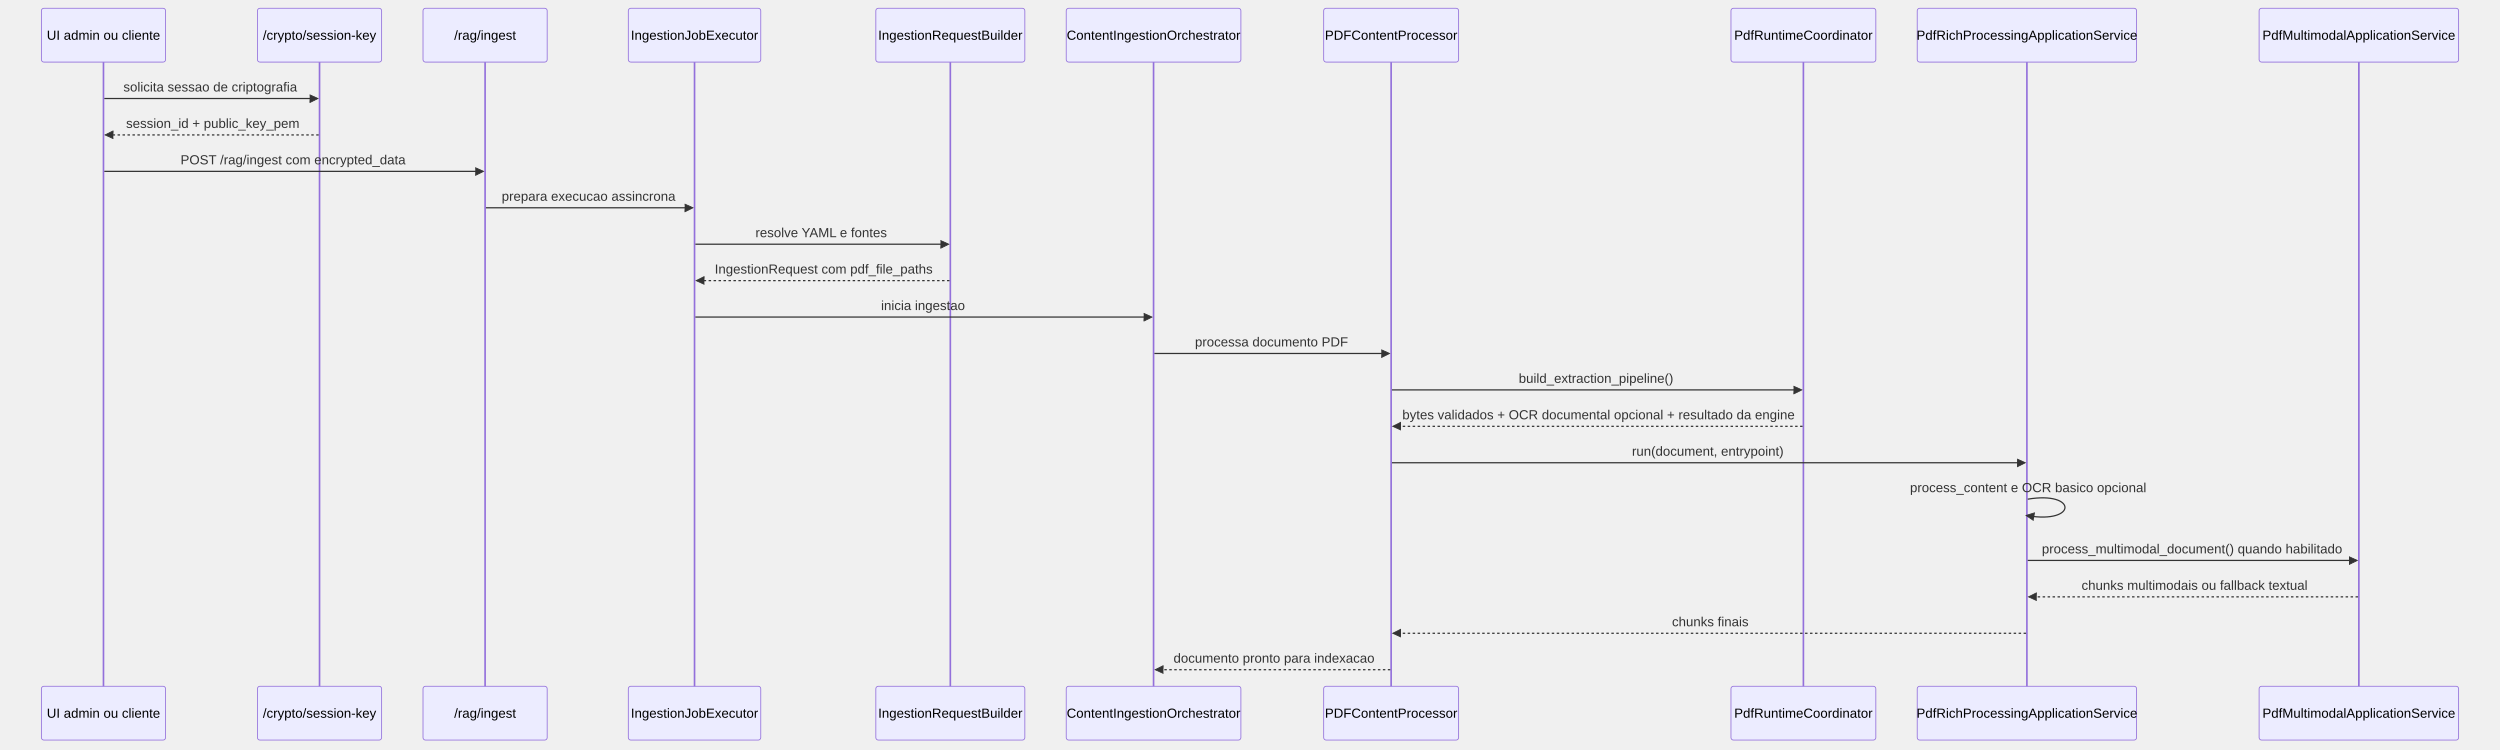
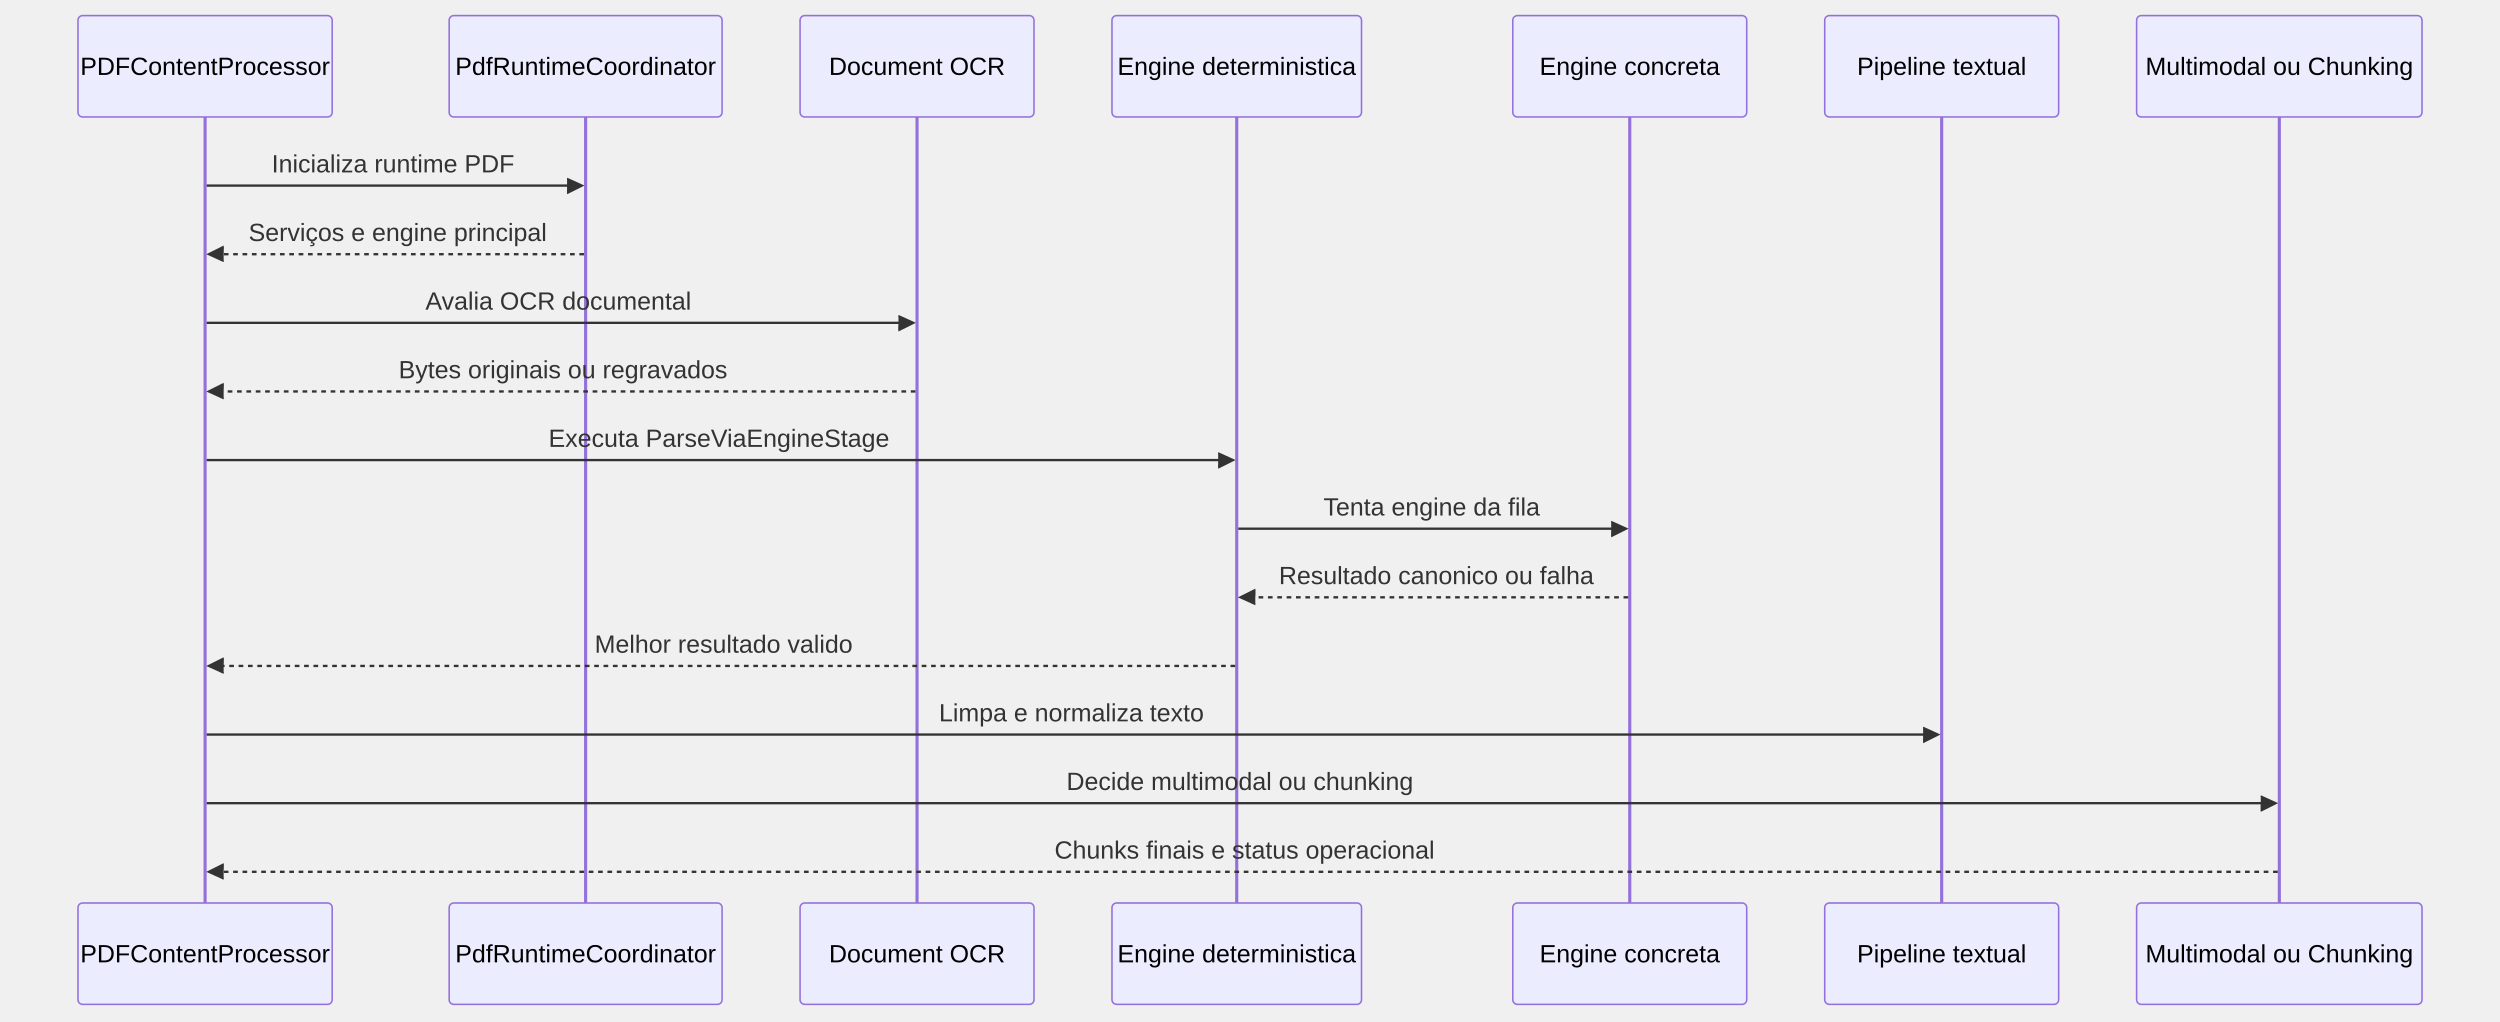
- <svg xmlns="http://www.w3.org/2000/svg" id="my-svg" width="100%" style="max-width: 3020px; background-color: white;" viewBox="-50 -10 3020 905" role="graphics-document document" aria-roledescription="sequence">
+ <svg xmlns="http://www.w3.org/2000/svg" id="my-svg" width="100%" style="max-width: 1603px; background-color: white;" viewBox="-50 -10 1603 655" role="graphics-document document" aria-roledescription="sequence">
  <g>
-     <rect x="2679" y="819" fill="#eaeaea" stroke="#666" width="241" height="65" name="Multi" rx="3" ry="3" class="actor actor-bottom" />
-     <text x="2799.5" y="851.5" dominant-baseline="central" alignment-baseline="central" class="actor actor-box" style="text-anchor: middle; font-size: 16px; font-weight: 400;">
-       <tspan x="2799.5" dy="0">PdfMultimodalApplicationService</tspan>
+     <rect x="1320" y="569" fill="#eaeaea" stroke="#666" width="183" height="65" name="M" rx="3" ry="3" class="actor actor-bottom" />
+     <text x="1411.5" y="601.5" dominant-baseline="central" alignment-baseline="central" class="actor actor-box" style="text-anchor: middle; font-size: 16px; font-weight: 400;">
+       <tspan x="1411.5" dy="0">Multimodal ou Chunking</tspan>
    </text>
  </g>
  <g>
-     <rect x="2266" y="819" fill="#eaeaea" stroke="#666" width="265" height="65" name="Rich" rx="3" ry="3" class="actor actor-bottom" />
-     <text x="2398.5" y="851.5" dominant-baseline="central" alignment-baseline="central" class="actor actor-box" style="text-anchor: middle; font-size: 16px; font-weight: 400;">
-       <tspan x="2398.5" dy="0">PdfRichProcessingApplicationService</tspan>
+     <rect x="1120" y="569" fill="#eaeaea" stroke="#666" width="150" height="65" name="T" rx="3" ry="3" class="actor actor-bottom" />
+     <text x="1195" y="601.5" dominant-baseline="central" alignment-baseline="central" class="actor actor-box" style="text-anchor: middle; font-size: 16px; font-weight: 400;">
+       <tspan x="1195" dy="0">Pipeline textual</tspan>
    </text>
  </g>
  <g>
-     <rect x="2041" y="819" fill="#eaeaea" stroke="#666" width="175" height="65" name="Extract" rx="3" ry="3" class="actor actor-bottom" />
-     <text x="2128.5" y="851.5" dominant-baseline="central" alignment-baseline="central" class="actor actor-box" style="text-anchor: middle; font-size: 16px; font-weight: 400;">
-       <tspan x="2128.5" dy="0">PdfRuntimeCoordinator</tspan>
+     <rect x="920" y="569" fill="#eaeaea" stroke="#666" width="150" height="65" name="E" rx="3" ry="3" class="actor actor-bottom" />
+     <text x="995" y="601.5" dominant-baseline="central" alignment-baseline="central" class="actor actor-box" style="text-anchor: middle; font-size: 16px; font-weight: 400;">
+       <tspan x="995" dy="0">Engine concreta</tspan>
    </text>
  </g>
  <g>
-     <rect x="1549" y="819" fill="#eaeaea" stroke="#666" width="163" height="65" name="PDF" rx="3" ry="3" class="actor actor-bottom" />
-     <text x="1630.5" y="851.5" dominant-baseline="central" alignment-baseline="central" class="actor actor-box" style="text-anchor: middle; font-size: 16px; font-weight: 400;">
-       <tspan x="1630.5" dy="0">PDFContentProcessor</tspan>
+     <rect x="663" y="569" fill="#eaeaea" stroke="#666" width="160" height="65" name="D" rx="3" ry="3" class="actor actor-bottom" />
+     <text x="743" y="601.5" dominant-baseline="central" alignment-baseline="central" class="actor actor-box" style="text-anchor: middle; font-size: 16px; font-weight: 400;">
+       <tspan x="743" dy="0">Engine deterministica</tspan>
    </text>
  </g>
  <g>
-     <rect x="1238" y="819" fill="#eaeaea" stroke="#666" width="211" height="65" name="Orch" rx="3" ry="3" class="actor actor-bottom" />
-     <text x="1343.5" y="851.5" dominant-baseline="central" alignment-baseline="central" class="actor actor-box" style="text-anchor: middle; font-size: 16px; font-weight: 400;">
-       <tspan x="1343.5" dy="0">ContentIngestionOrchestrator</tspan>
+     <rect x="463" y="569" fill="#eaeaea" stroke="#666" width="150" height="65" name="O" rx="3" ry="3" class="actor actor-bottom" />
+     <text x="538" y="601.5" dominant-baseline="central" alignment-baseline="central" class="actor actor-box" style="text-anchor: middle; font-size: 16px; font-weight: 400;">
+       <tspan x="538" dy="0">Document OCR</tspan>
    </text>
  </g>
  <g>
-     <rect x="1008" y="819" fill="#eaeaea" stroke="#666" width="180" height="65" name="Builder" rx="3" ry="3" class="actor actor-bottom" />
-     <text x="1098" y="851.5" dominant-baseline="central" alignment-baseline="central" class="actor actor-box" style="text-anchor: middle; font-size: 16px; font-weight: 400;">
-       <tspan x="1098" dy="0">IngestionRequestBuilder</tspan>
+     <rect x="238" y="569" fill="#eaeaea" stroke="#666" width="175" height="65" name="R" rx="3" ry="3" class="actor actor-bottom" />
+     <text x="325.5" y="601.5" dominant-baseline="central" alignment-baseline="central" class="actor actor-box" style="text-anchor: middle; font-size: 16px; font-weight: 400;">
+       <tspan x="325.5" dy="0">PdfRuntimeCoordinator</tspan>
    </text>
  </g>
  <g>
-     <rect x="709" y="819" fill="#eaeaea" stroke="#666" width="160" height="65" name="Prep" rx="3" ry="3" class="actor actor-bottom" />
-     <text x="789" y="851.5" dominant-baseline="central" alignment-baseline="central" class="actor actor-box" style="text-anchor: middle; font-size: 16px; font-weight: 400;">
-       <tspan x="789" dy="0">IngestionJobExecutor</tspan>
+     <rect x="0" y="569" fill="#eaeaea" stroke="#666" width="163" height="65" name="P" rx="3" ry="3" class="actor actor-bottom" />
+     <text x="81.5" y="601.5" dominant-baseline="central" alignment-baseline="central" class="actor actor-box" style="text-anchor: middle; font-size: 16px; font-weight: 400;">
+       <tspan x="81.5" dy="0">PDFContentProcessor</tspan>
    </text>
  </g>
  <g>
-     <rect x="461" y="819" fill="#eaeaea" stroke="#666" width="150" height="65" name="API" rx="3" ry="3" class="actor actor-bottom" />
-     <text x="536" y="851.5" dominant-baseline="central" alignment-baseline="central" class="actor actor-box" style="text-anchor: middle; font-size: 16px; font-weight: 400;">
-       <tspan x="536" dy="0">/rag/ingest</tspan>
-     </text>
-   </g>
-   <g>
-     <rect x="261" y="819" fill="#eaeaea" stroke="#666" width="150" height="65" name="Crypto" rx="3" ry="3" class="actor actor-bottom" />
-     <text x="336" y="851.5" dominant-baseline="central" alignment-baseline="central" class="actor actor-box" style="text-anchor: middle; font-size: 16px; font-weight: 400;">
-       <tspan x="336" dy="0">/crypto/session-key</tspan>
-     </text>
-   </g>
-   <g>
-     <rect x="0" y="819" fill="#eaeaea" stroke="#666" width="150" height="65" name="UI" rx="3" ry="3" class="actor actor-bottom" />
-     <text x="75" y="851.5" dominant-baseline="central" alignment-baseline="central" class="actor actor-box" style="text-anchor: middle; font-size: 16px; font-weight: 400;">
-       <tspan x="75" dy="0">UI admin ou cliente</tspan>
-     </text>
-   </g>
-   <g>
-     <line id="actor9" x1="2799.5" y1="65" x2="2799.5" y2="819" class="actor-line 200" stroke-width="0.5px" stroke="#999" name="Multi" data-et="life-line" data-id="Multi" />
-     <g id="root-9" data-et="participant" data-type="participant" data-id="Multi">
-       <rect x="2679" y="0" fill="#eaeaea" stroke="#666" width="241" height="65" name="Multi" rx="3" ry="3" class="actor actor-top" />
-       <text x="2799.5" y="32.5" dominant-baseline="central" alignment-baseline="central" class="actor actor-box" style="text-anchor: middle; font-size: 16px; font-weight: 400;">
-         <tspan x="2799.5" dy="0">PdfMultimodalApplicationService</tspan>
+     <line id="actor6" x1="1411.5" y1="65" x2="1411.5" y2="569" class="actor-line 200" stroke-width="0.5px" stroke="#999" name="M" data-et="life-line" data-id="M" />
+     <g id="root-6" data-et="participant" data-type="participant" data-id="M">
+       <rect x="1320" y="0" fill="#eaeaea" stroke="#666" width="183" height="65" name="M" rx="3" ry="3" class="actor actor-top" />
+       <text x="1411.5" y="32.5" dominant-baseline="central" alignment-baseline="central" class="actor actor-box" style="text-anchor: middle; font-size: 16px; font-weight: 400;">
+         <tspan x="1411.5" dy="0">Multimodal ou Chunking</tspan>
      </text>
    </g>
  </g>
  <g>
-     <line id="actor8" x1="2398.5" y1="65" x2="2398.5" y2="819" class="actor-line 200" stroke-width="0.5px" stroke="#999" name="Rich" data-et="life-line" data-id="Rich" />
-     <g id="root-8" data-et="participant" data-type="participant" data-id="Rich">
-       <rect x="2266" y="0" fill="#eaeaea" stroke="#666" width="265" height="65" name="Rich" rx="3" ry="3" class="actor actor-top" />
-       <text x="2398.5" y="32.5" dominant-baseline="central" alignment-baseline="central" class="actor actor-box" style="text-anchor: middle; font-size: 16px; font-weight: 400;">
-         <tspan x="2398.5" dy="0">PdfRichProcessingApplicationService</tspan>
+     <line id="actor5" x1="1195" y1="65" x2="1195" y2="569" class="actor-line 200" stroke-width="0.5px" stroke="#999" name="T" data-et="life-line" data-id="T" />
+     <g id="root-5" data-et="participant" data-type="participant" data-id="T">
+       <rect x="1120" y="0" fill="#eaeaea" stroke="#666" width="150" height="65" name="T" rx="3" ry="3" class="actor actor-top" />
+       <text x="1195" y="32.5" dominant-baseline="central" alignment-baseline="central" class="actor actor-box" style="text-anchor: middle; font-size: 16px; font-weight: 400;">
+         <tspan x="1195" dy="0">Pipeline textual</tspan>
      </text>
    </g>
  </g>
  <g>
-     <line id="actor7" x1="2128.5" y1="65" x2="2128.5" y2="819" class="actor-line 200" stroke-width="0.5px" stroke="#999" name="Extract" data-et="life-line" data-id="Extract" />
-     <g id="root-7" data-et="participant" data-type="participant" data-id="Extract">
-       <rect x="2041" y="0" fill="#eaeaea" stroke="#666" width="175" height="65" name="Extract" rx="3" ry="3" class="actor actor-top" />
-       <text x="2128.5" y="32.5" dominant-baseline="central" alignment-baseline="central" class="actor actor-box" style="text-anchor: middle; font-size: 16px; font-weight: 400;">
-         <tspan x="2128.5" dy="0">PdfRuntimeCoordinator</tspan>
+     <line id="actor4" x1="995" y1="65" x2="995" y2="569" class="actor-line 200" stroke-width="0.5px" stroke="#999" name="E" data-et="life-line" data-id="E" />
+     <g id="root-4" data-et="participant" data-type="participant" data-id="E">
+       <rect x="920" y="0" fill="#eaeaea" stroke="#666" width="150" height="65" name="E" rx="3" ry="3" class="actor actor-top" />
+       <text x="995" y="32.5" dominant-baseline="central" alignment-baseline="central" class="actor actor-box" style="text-anchor: middle; font-size: 16px; font-weight: 400;">
+         <tspan x="995" dy="0">Engine concreta</tspan>
      </text>
    </g>
  </g>
  <g>
-     <line id="actor6" x1="1630.5" y1="65" x2="1630.5" y2="819" class="actor-line 200" stroke-width="0.5px" stroke="#999" name="PDF" data-et="life-line" data-id="PDF" />
-     <g id="root-6" data-et="participant" data-type="participant" data-id="PDF">
-       <rect x="1549" y="0" fill="#eaeaea" stroke="#666" width="163" height="65" name="PDF" rx="3" ry="3" class="actor actor-top" />
-       <text x="1630.5" y="32.5" dominant-baseline="central" alignment-baseline="central" class="actor actor-box" style="text-anchor: middle; font-size: 16px; font-weight: 400;">
-         <tspan x="1630.5" dy="0">PDFContentProcessor</tspan>
+     <line id="actor3" x1="743" y1="65" x2="743" y2="569" class="actor-line 200" stroke-width="0.5px" stroke="#999" name="D" data-et="life-line" data-id="D" />
+     <g id="root-3" data-et="participant" data-type="participant" data-id="D">
+       <rect x="663" y="0" fill="#eaeaea" stroke="#666" width="160" height="65" name="D" rx="3" ry="3" class="actor actor-top" />
+       <text x="743" y="32.5" dominant-baseline="central" alignment-baseline="central" class="actor actor-box" style="text-anchor: middle; font-size: 16px; font-weight: 400;">
+         <tspan x="743" dy="0">Engine deterministica</tspan>
      </text>
    </g>
  </g>
  <g>
-     <line id="actor5" x1="1343.5" y1="65" x2="1343.5" y2="819" class="actor-line 200" stroke-width="0.5px" stroke="#999" name="Orch" data-et="life-line" data-id="Orch" />
-     <g id="root-5" data-et="participant" data-type="participant" data-id="Orch">
-       <rect x="1238" y="0" fill="#eaeaea" stroke="#666" width="211" height="65" name="Orch" rx="3" ry="3" class="actor actor-top" />
-       <text x="1343.5" y="32.5" dominant-baseline="central" alignment-baseline="central" class="actor actor-box" style="text-anchor: middle; font-size: 16px; font-weight: 400;">
-         <tspan x="1343.5" dy="0">ContentIngestionOrchestrator</tspan>
+     <line id="actor2" x1="538" y1="65" x2="538" y2="569" class="actor-line 200" stroke-width="0.5px" stroke="#999" name="O" data-et="life-line" data-id="O" />
+     <g id="root-2" data-et="participant" data-type="participant" data-id="O">
+       <rect x="463" y="0" fill="#eaeaea" stroke="#666" width="150" height="65" name="O" rx="3" ry="3" class="actor actor-top" />
+       <text x="538" y="32.5" dominant-baseline="central" alignment-baseline="central" class="actor actor-box" style="text-anchor: middle; font-size: 16px; font-weight: 400;">
+         <tspan x="538" dy="0">Document OCR</tspan>
      </text>
    </g>
  </g>
  <g>
-     <line id="actor4" x1="1098" y1="65" x2="1098" y2="819" class="actor-line 200" stroke-width="0.5px" stroke="#999" name="Builder" data-et="life-line" data-id="Builder" />
-     <g id="root-4" data-et="participant" data-type="participant" data-id="Builder">
-       <rect x="1008" y="0" fill="#eaeaea" stroke="#666" width="180" height="65" name="Builder" rx="3" ry="3" class="actor actor-top" />
-       <text x="1098" y="32.5" dominant-baseline="central" alignment-baseline="central" class="actor actor-box" style="text-anchor: middle; font-size: 16px; font-weight: 400;">
-         <tspan x="1098" dy="0">IngestionRequestBuilder</tspan>
+     <line id="actor1" x1="325.5" y1="65" x2="325.5" y2="569" class="actor-line 200" stroke-width="0.5px" stroke="#999" name="R" data-et="life-line" data-id="R" />
+     <g id="root-1" data-et="participant" data-type="participant" data-id="R">
+       <rect x="238" y="0" fill="#eaeaea" stroke="#666" width="175" height="65" name="R" rx="3" ry="3" class="actor actor-top" />
+       <text x="325.5" y="32.5" dominant-baseline="central" alignment-baseline="central" class="actor actor-box" style="text-anchor: middle; font-size: 16px; font-weight: 400;">
+         <tspan x="325.5" dy="0">PdfRuntimeCoordinator</tspan>
      </text>
    </g>
  </g>
  <g>
-     <line id="actor3" x1="789" y1="65" x2="789" y2="819" class="actor-line 200" stroke-width="0.5px" stroke="#999" name="Prep" data-et="life-line" data-id="Prep" />
-     <g id="root-3" data-et="participant" data-type="participant" data-id="Prep">
-       <rect x="709" y="0" fill="#eaeaea" stroke="#666" width="160" height="65" name="Prep" rx="3" ry="3" class="actor actor-top" />
-       <text x="789" y="32.5" dominant-baseline="central" alignment-baseline="central" class="actor actor-box" style="text-anchor: middle; font-size: 16px; font-weight: 400;">
-         <tspan x="789" dy="0">IngestionJobExecutor</tspan>
-       </text>
-     </g>
-   </g>
-   <g>
-     <line id="actor2" x1="536" y1="65" x2="536" y2="819" class="actor-line 200" stroke-width="0.5px" stroke="#999" name="API" data-et="life-line" data-id="API" />
-     <g id="root-2" data-et="participant" data-type="participant" data-id="API">
-       <rect x="461" y="0" fill="#eaeaea" stroke="#666" width="150" height="65" name="API" rx="3" ry="3" class="actor actor-top" />
-       <text x="536" y="32.5" dominant-baseline="central" alignment-baseline="central" class="actor actor-box" style="text-anchor: middle; font-size: 16px; font-weight: 400;">
-         <tspan x="536" dy="0">/rag/ingest</tspan>
-       </text>
-     </g>
-   </g>
-   <g>
-     <line id="actor1" x1="336" y1="65" x2="336" y2="819" class="actor-line 200" stroke-width="0.5px" stroke="#999" name="Crypto" data-et="life-line" data-id="Crypto" />
-     <g id="root-1" data-et="participant" data-type="participant" data-id="Crypto">
-       <rect x="261" y="0" fill="#eaeaea" stroke="#666" width="150" height="65" name="Crypto" rx="3" ry="3" class="actor actor-top" />
-       <text x="336" y="32.5" dominant-baseline="central" alignment-baseline="central" class="actor actor-box" style="text-anchor: middle; font-size: 16px; font-weight: 400;">
-         <tspan x="336" dy="0">/crypto/session-key</tspan>
-       </text>
-     </g>
-   </g>
-   <g>
-     <line id="actor0" x1="75" y1="65" x2="75" y2="819" class="actor-line 200" stroke-width="0.5px" stroke="#999" name="UI" data-et="life-line" data-id="UI" />
-     <g id="root-0" data-et="participant" data-type="participant" data-id="UI">
-       <rect x="0" y="0" fill="#eaeaea" stroke="#666" width="150" height="65" name="UI" rx="3" ry="3" class="actor actor-top" />
-       <text x="75" y="32.5" dominant-baseline="central" alignment-baseline="central" class="actor actor-box" style="text-anchor: middle; font-size: 16px; font-weight: 400;">
-         <tspan x="75" dy="0">UI admin ou cliente</tspan>
+     <line id="actor0" x1="81.5" y1="65" x2="81.5" y2="569" class="actor-line 200" stroke-width="0.5px" stroke="#999" name="P" data-et="life-line" data-id="P" />
+     <g id="root-0" data-et="participant" data-type="participant" data-id="P">
+       <rect x="0" y="0" fill="#eaeaea" stroke="#666" width="163" height="65" name="P" rx="3" ry="3" class="actor actor-top" />
+       <text x="81.5" y="32.5" dominant-baseline="central" alignment-baseline="central" class="actor actor-box" style="text-anchor: middle; font-size: 16px; font-weight: 400;">
+         <tspan x="81.5" dy="0">PDFContentProcessor</tspan>
      </text>
    </g>
  </g>
  <style>#my-svg{font-family:"trebuchet ms",verdana,arial,sans-serif;font-size:16px;fill:#333;}@keyframes edge-animation-frame{from{stroke-dashoffset:0;}}@keyframes dash{to{stroke-dashoffset:0;}}#my-svg .edge-animation-slow{stroke-dasharray:9,5!important;stroke-dashoffset:900;animation:dash 50s linear infinite;stroke-linecap:round;}#my-svg .edge-animation-fast{stroke-dasharray:9,5!important;stroke-dashoffset:900;animation:dash 20s linear infinite;stroke-linecap:round;}#my-svg .error-icon{fill:#552222;}#my-svg .error-text{fill:#552222;stroke:#552222;}#my-svg .edge-thickness-normal{stroke-width:1px;}#my-svg .edge-thickness-thick{stroke-width:3.5px;}#my-svg .edge-pattern-solid{stroke-dasharray:0;}#my-svg .edge-thickness-invisible{stroke-width:0;fill:none;}#my-svg .edge-pattern-dashed{stroke-dasharray:3;}#my-svg .edge-pattern-dotted{stroke-dasharray:2;}#my-svg .marker{fill:#333333;stroke:#333333;}#my-svg .marker.cross{stroke:#333333;}#my-svg svg{font-family:"trebuchet ms",verdana,arial,sans-serif;font-size:16px;}#my-svg p{margin:0;}#my-svg .actor{stroke:#9370DB;fill:#ECECFF;stroke-width:1;}#my-svg rect.actor.outer-path[data-look="neo"]{filter:drop-shadow(1px 2px 2px rgba(185, 185, 185, 1));}#my-svg rect.note[data-look="neo"]{stroke:#aaaa33;fill:#fff5ad;filter:drop-shadow(1px 2px 2px rgba(185, 185, 185, 1));}#my-svg text.actor&gt;tspan{fill:black;stroke:none;}#my-svg .actor-line{stroke:#9370DB;}#my-svg .innerArc{stroke-width:1.5;stroke-dasharray:none;}#my-svg .messageLine0{stroke-width:1.5;stroke-dasharray:none;stroke:#333;}#my-svg .messageLine1{stroke-width:1.5;stroke-dasharray:2,2;stroke:#333;}#my-svg [id$="-arrowhead"] path{fill:#333;stroke:#333;}#my-svg .sequenceNumber{fill:white;}#my-svg [id$="-sequencenumber"]{fill:#333;}#my-svg [id$="-crosshead"] path{fill:#333;stroke:#333;}#my-svg .messageText{fill:#333;stroke:none;}#my-svg .labelBox{stroke:#9370DB;fill:#ECECFF;filter:none;}#my-svg .labelText,#my-svg .labelText&gt;tspan{fill:black;stroke:none;}#my-svg .loopText,#my-svg .loopText&gt;tspan{fill:black;stroke:none;}#my-svg .loopLine{stroke-width:2px;stroke-dasharray:2,2;stroke:#9370DB;fill:#9370DB;}#my-svg .note{stroke:#aaaa33;fill:#fff5ad;}#my-svg .noteText,#my-svg .noteText&gt;tspan{fill:black;stroke:none;font-weight:normal;}#my-svg .activation0{fill:#f4f4f4;stroke:#666;}#my-svg .activation1{fill:#f4f4f4;stroke:#666;}#my-svg .activation2{fill:#f4f4f4;stroke:#666;}#my-svg .actorPopupMenu{position:absolute;}#my-svg .actorPopupMenuPanel{position:absolute;fill:#ECECFF;box-shadow:0px 8px 16px 0px rgba(0,0,0,0.2);filter:drop-shadow(3px 5px 2px rgb(0 0 0 / 0.4));}#my-svg .actor-man circle,#my-svg line{fill:#ECECFF;stroke-width:2px;}#my-svg g rect.rect{filter:drop-shadow(1px 2px 2px rgba(185, 185, 185, 1));stroke:#9370DB;}#my-svg .node .neo-node{stroke:#9370DB;}#my-svg [data-look="neo"].node rect,#my-svg [data-look="neo"].cluster rect,#my-svg [data-look="neo"].node polygon{stroke:#9370DB;filter:drop-shadow(1px 2px 2px rgba(185, 185, 185, 1));}#my-svg [data-look="neo"].node path{stroke:#9370DB;stroke-width:1px;}#my-svg [data-look="neo"].node .outer-path{filter:drop-shadow(1px 2px 2px rgba(185, 185, 185, 1));}#my-svg [data-look="neo"].node .neo-line path{stroke:#9370DB;filter:none;}#my-svg [data-look="neo"].node circle{stroke:#9370DB;filter:drop-shadow(1px 2px 2px rgba(185, 185, 185, 1));}#my-svg [data-look="neo"].node circle .state-start{fill:#000000;}#my-svg [data-look="neo"].icon-shape .icon{fill:#9370DB;filter:drop-shadow(1px 2px 2px rgba(185, 185, 185, 1));}#my-svg [data-look="neo"].icon-shape .icon-neo path{stroke:#9370DB;filter:drop-shadow(1px 2px 2px rgba(185, 185, 185, 1));}#my-svg :root{--mermaid-font-family:"trebuchet ms",verdana,arial,sans-serif;}</style>
  <g />
  <defs>
    <symbol id="my-svg-computer" width="24" height="24">
      <path transform="scale(.5)" d="M2 2v13h20v-13h-20zm18 11h-16v-9h16v9zm-10.228 6l.466-1h3.524l.467 1h-4.457zm14.228 3h-24l2-6h2.104l-1.33 4h18.45l-1.297-4h2.073l2 6zm-5-10h-14v-7h14v7z" />
    </symbol>
  </defs>
  <defs>
    <symbol id="my-svg-database" fill-rule="evenodd" clip-rule="evenodd">
      <path transform="scale(.5)" d="M12.258.001l.256.004.255.005.253.008.251.01.249.012.247.015.246.016.242.019.241.02.239.023.236.024.233.027.231.028.229.031.225.032.223.034.22.036.217.038.214.04.211.041.208.043.205.045.201.046.198.048.194.05.191.051.187.053.183.054.18.056.175.057.172.059.168.06.163.061.16.063.155.064.15.066.074.033.073.033.071.034.07.034.069.035.068.035.067.035.066.035.064.036.064.036.062.036.06.036.06.037.058.037.058.037.055.038.055.038.053.038.052.038.051.039.05.039.048.039.047.039.045.04.044.04.043.04.041.04.04.041.039.041.037.041.036.041.034.041.033.042.032.042.03.042.029.042.027.042.026.043.024.043.023.043.021.043.02.043.018.044.017.043.015.044.013.044.012.044.011.045.009.044.007.045.006.045.004.045.002.045.001.045v17l-.001.045-.002.045-.004.045-.006.045-.007.045-.009.044-.011.045-.012.044-.013.044-.015.044-.017.043-.018.044-.02.043-.021.043-.023.043-.024.043-.026.043-.027.042-.029.042-.03.042-.032.042-.033.042-.034.041-.036.041-.037.041-.039.041-.04.041-.041.04-.043.04-.044.04-.045.04-.047.039-.048.039-.05.039-.051.039-.052.038-.053.038-.055.038-.055.038-.058.037-.058.037-.06.037-.06.036-.062.036-.064.036-.064.036-.066.035-.067.035-.068.035-.069.035-.07.034-.071.034-.073.033-.074.033-.15.066-.155.064-.16.063-.163.061-.168.06-.172.059-.175.057-.18.056-.183.054-.187.053-.191.051-.194.05-.198.048-.201.046-.205.045-.208.043-.211.041-.214.04-.217.038-.22.036-.223.034-.225.032-.229.031-.231.028-.233.027-.236.024-.239.023-.241.02-.242.019-.246.016-.247.015-.249.012-.251.01-.253.008-.255.005-.256.004-.258.001-.258-.001-.256-.004-.255-.005-.253-.008-.251-.01-.249-.012-.247-.015-.245-.016-.243-.019-.241-.02-.238-.023-.236-.024-.234-.027-.231-.028-.228-.031-.226-.032-.223-.034-.22-.036-.217-.038-.214-.04-.211-.041-.208-.043-.204-.045-.201-.046-.198-.048-.195-.05-.19-.051-.187-.053-.184-.054-.179-.056-.176-.057-.172-.059-.167-.06-.164-.061-.159-.063-.155-.064-.151-.066-.074-.033-.072-.033-.072-.034-.07-.034-.069-.035-.068-.035-.067-.035-.066-.035-.064-.036-.063-.036-.062-.036-.061-.036-.06-.037-.058-.037-.057-.037-.056-.038-.055-.038-.053-.038-.052-.038-.051-.039-.049-.039-.049-.039-.046-.039-.046-.04-.044-.04-.043-.04-.041-.04-.04-.041-.039-.041-.037-.041-.036-.041-.034-.041-.033-.042-.032-.042-.03-.042-.029-.042-.027-.042-.026-.043-.024-.043-.023-.043-.021-.043-.02-.043-.018-.044-.017-.043-.015-.044-.013-.044-.012-.044-.011-.045-.009-.044-.007-.045-.006-.045-.004-.045-.002-.045-.001-.045v-17l.001-.045.002-.045.004-.045.006-.045.007-.045.009-.044.011-.045.012-.044.013-.044.015-.044.017-.043.018-.044.02-.043.021-.043.023-.043.024-.043.026-.043.027-.042.029-.042.03-.042.032-.042.033-.042.034-.041.036-.041.037-.041.039-.041.04-.041.041-.04.043-.04.044-.04.046-.04.046-.039.049-.039.049-.039.051-.039.052-.038.053-.038.055-.038.056-.038.057-.037.058-.037.06-.037.061-.036.062-.036.063-.036.064-.036.066-.035.067-.035.068-.035.069-.035.07-.034.072-.034.072-.033.074-.033.151-.066.155-.064.159-.063.164-.061.167-.06.172-.059.176-.057.179-.056.184-.054.187-.053.19-.051.195-.05.198-.048.201-.046.204-.045.208-.043.211-.041.214-.04.217-.038.22-.036.223-.034.226-.032.228-.031.231-.028.234-.027.236-.024.238-.023.241-.02.243-.019.245-.016.247-.015.249-.012.251-.01.253-.008.255-.005.256-.004.258-.001.258.001zm-9.258 20.499v.01l.001.021.003.021.004.022.005.021.006.022.007.022.009.023.01.022.011.023.012.023.013.023.015.023.016.024.017.023.018.024.019.024.021.024.022.025.023.024.024.025.052.049.056.05.061.051.066.051.07.051.075.051.079.052.084.052.088.052.092.052.097.052.102.051.105.052.11.052.114.051.119.051.123.051.127.05.131.05.135.05.139.048.144.049.147.047.152.047.155.047.16.045.163.045.167.043.171.043.176.041.178.041.183.039.187.039.19.037.194.035.197.035.202.033.204.031.209.03.212.029.216.027.219.025.222.024.226.021.23.02.233.018.236.016.24.015.243.012.246.01.249.008.253.005.256.004.259.001.26-.001.257-.004.254-.005.25-.008.247-.011.244-.012.241-.014.237-.016.233-.018.231-.021.226-.021.224-.024.22-.026.216-.027.212-.028.21-.031.205-.031.202-.034.198-.034.194-.036.191-.037.187-.039.183-.04.179-.04.175-.042.172-.043.168-.044.163-.045.16-.046.155-.046.152-.047.148-.048.143-.049.139-.049.136-.05.131-.05.126-.05.123-.051.118-.052.114-.051.11-.052.106-.052.101-.052.096-.052.092-.052.088-.053.083-.051.079-.052.074-.052.07-.051.065-.051.06-.051.056-.05.051-.05.023-.024.023-.025.021-.024.02-.024.019-.024.018-.024.017-.024.015-.023.014-.024.013-.023.012-.023.01-.023.01-.022.008-.022.006-.022.006-.022.004-.022.004-.021.001-.021.001-.021v-4.127l-.077.055-.08.053-.083.054-.085.053-.087.052-.09.052-.093.051-.095.05-.097.05-.1.049-.102.049-.105.048-.106.047-.109.047-.111.046-.114.045-.115.045-.118.044-.12.043-.122.042-.124.042-.126.041-.128.04-.13.04-.132.038-.134.038-.135.037-.138.037-.139.035-.142.035-.143.034-.144.033-.147.032-.148.031-.15.03-.151.03-.153.029-.154.027-.156.027-.158.026-.159.025-.161.024-.162.023-.163.022-.165.021-.166.02-.167.019-.169.018-.169.017-.171.016-.173.015-.173.014-.175.013-.175.012-.177.011-.178.01-.179.008-.179.008-.181.006-.182.005-.182.004-.184.003-.184.002h-.37l-.184-.002-.184-.003-.182-.004-.182-.005-.181-.006-.179-.008-.179-.008-.178-.01-.176-.011-.176-.012-.175-.013-.173-.014-.172-.015-.171-.016-.17-.017-.169-.018-.167-.019-.166-.02-.165-.021-.163-.022-.162-.023-.161-.024-.159-.025-.157-.026-.156-.027-.155-.027-.153-.029-.151-.03-.15-.03-.148-.031-.146-.032-.145-.033-.143-.034-.141-.035-.14-.035-.137-.037-.136-.037-.134-.038-.132-.038-.13-.04-.128-.04-.126-.041-.124-.042-.122-.042-.12-.044-.117-.043-.116-.045-.113-.045-.112-.046-.109-.047-.106-.047-.105-.048-.102-.049-.1-.049-.097-.05-.095-.05-.093-.052-.09-.051-.087-.052-.085-.053-.083-.054-.08-.054-.077-.054v4.127zm0-5.654v.011l.001.021.003.021.004.021.005.022.006.022.007.022.009.022.01.022.011.023.012.023.013.023.015.024.016.023.017.024.018.024.019.024.021.024.022.024.023.025.024.024.052.05.056.05.061.05.066.051.07.051.075.052.079.051.084.052.088.052.092.052.097.052.102.052.105.052.11.051.114.051.119.052.123.05.127.051.131.05.135.049.139.049.144.048.147.048.152.047.155.046.16.045.163.045.167.044.171.042.176.042.178.04.183.04.187.038.19.037.194.036.197.034.202.033.204.032.209.03.212.028.216.027.219.025.222.024.226.022.23.02.233.018.236.016.24.014.243.012.246.01.249.008.253.006.256.003.259.001.26-.001.257-.003.254-.006.25-.008.247-.01.244-.012.241-.015.237-.016.233-.018.231-.02.226-.022.224-.024.22-.025.216-.027.212-.029.21-.03.205-.032.202-.033.198-.035.194-.036.191-.037.187-.039.183-.039.179-.041.175-.042.172-.043.168-.044.163-.045.16-.045.155-.047.152-.047.148-.048.143-.048.139-.05.136-.049.131-.05.126-.051.123-.051.118-.051.114-.052.11-.052.106-.052.101-.052.096-.052.092-.052.088-.052.083-.052.079-.052.074-.051.07-.052.065-.051.06-.05.056-.051.051-.049.023-.025.023-.024.021-.025.02-.024.019-.024.018-.024.017-.024.015-.023.014-.023.013-.024.012-.022.01-.023.01-.023.008-.022.006-.022.006-.022.004-.021.004-.022.001-.021.001-.021v-4.139l-.077.054-.08.054-.083.054-.085.052-.087.053-.09.051-.093.051-.095.051-.097.05-.1.049-.102.049-.105.048-.106.047-.109.047-.111.046-.114.045-.115.044-.118.044-.12.044-.122.042-.124.042-.126.041-.128.04-.13.039-.132.039-.134.038-.135.037-.138.036-.139.036-.142.035-.143.033-.144.033-.147.033-.148.031-.15.03-.151.03-.153.028-.154.028-.156.027-.158.026-.159.025-.161.024-.162.023-.163.022-.165.021-.166.02-.167.019-.169.018-.169.017-.171.016-.173.015-.173.014-.175.013-.175.012-.177.011-.178.009-.179.009-.179.007-.181.007-.182.005-.182.004-.184.003-.184.002h-.37l-.184-.002-.184-.003-.182-.004-.182-.005-.181-.007-.179-.007-.179-.009-.178-.009-.176-.011-.176-.012-.175-.013-.173-.014-.172-.015-.171-.016-.17-.017-.169-.018-.167-.019-.166-.02-.165-.021-.163-.022-.162-.023-.161-.024-.159-.025-.157-.026-.156-.027-.155-.028-.153-.028-.151-.03-.15-.03-.148-.031-.146-.033-.145-.033-.143-.033-.141-.035-.14-.036-.137-.036-.136-.037-.134-.038-.132-.039-.13-.039-.128-.04-.126-.041-.124-.042-.122-.043-.12-.043-.117-.044-.116-.044-.113-.046-.112-.046-.109-.046-.106-.047-.105-.048-.102-.049-.1-.049-.097-.05-.095-.051-.093-.051-.09-.051-.087-.053-.085-.052-.083-.054-.08-.054-.077-.054v4.139zm0-5.666v.011l.001.02.003.022.004.021.005.022.006.021.007.022.009.023.01.022.011.023.012.023.013.023.015.023.016.024.017.024.018.023.019.024.021.025.022.024.023.024.024.025.052.05.056.05.061.05.066.051.07.051.075.052.079.051.084.052.088.052.092.052.097.052.102.052.105.051.11.052.114.051.119.051.123.051.127.05.131.05.135.05.139.049.144.048.147.048.152.047.155.046.16.045.163.045.167.043.171.043.176.042.178.04.183.04.187.038.19.037.194.036.197.034.202.033.204.032.209.03.212.028.216.027.219.025.222.024.226.021.23.02.233.018.236.017.24.014.243.012.246.01.249.008.253.006.256.003.259.001.26-.001.257-.003.254-.006.25-.008.247-.01.244-.013.241-.014.237-.016.233-.018.231-.02.226-.022.224-.024.22-.025.216-.027.212-.029.21-.03.205-.032.202-.033.198-.035.194-.036.191-.037.187-.039.183-.039.179-.041.175-.042.172-.043.168-.044.163-.045.16-.045.155-.047.152-.047.148-.048.143-.049.139-.049.136-.049.131-.051.126-.05.123-.051.118-.052.114-.051.11-.052.106-.052.101-.052.096-.052.092-.052.088-.052.083-.052.079-.052.074-.052.07-.051.065-.051.06-.051.056-.05.051-.049.023-.025.023-.025.021-.024.02-.024.019-.024.018-.024.017-.024.015-.023.014-.024.013-.023.012-.023.01-.022.01-.023.008-.022.006-.022.006-.022.004-.022.004-.021.001-.021.001-.021v-4.153l-.077.054-.08.054-.083.053-.085.053-.087.053-.09.051-.093.051-.095.051-.097.05-.1.049-.102.048-.105.048-.106.048-.109.046-.111.046-.114.046-.115.044-.118.044-.12.043-.122.043-.124.042-.126.041-.128.04-.13.039-.132.039-.134.038-.135.037-.138.036-.139.036-.142.034-.143.034-.144.033-.147.032-.148.032-.15.03-.151.03-.153.028-.154.028-.156.027-.158.026-.159.024-.161.024-.162.023-.163.023-.165.021-.166.02-.167.019-.169.018-.169.017-.171.016-.173.015-.173.014-.175.013-.175.012-.177.01-.178.01-.179.009-.179.007-.181.006-.182.006-.182.004-.184.003-.184.001-.185.001-.185-.001-.184-.001-.184-.003-.182-.004-.182-.006-.181-.006-.179-.007-.179-.009-.178-.01-.176-.01-.176-.012-.175-.013-.173-.014-.172-.015-.171-.016-.17-.017-.169-.018-.167-.019-.166-.02-.165-.021-.163-.023-.162-.023-.161-.024-.159-.024-.157-.026-.156-.027-.155-.028-.153-.028-.151-.03-.15-.03-.148-.032-.146-.032-.145-.033-.143-.034-.141-.034-.14-.036-.137-.036-.136-.037-.134-.038-.132-.039-.13-.039-.128-.041-.126-.041-.124-.041-.122-.043-.12-.043-.117-.044-.116-.044-.113-.046-.112-.046-.109-.046-.106-.048-.105-.048-.102-.048-.1-.05-.097-.049-.095-.051-.093-.051-.09-.052-.087-.052-.085-.053-.083-.053-.08-.054-.077-.054v4.153zm8.74-8.179l-.257.004-.254.005-.25.008-.247.011-.244.012-.241.014-.237.016-.233.018-.231.021-.226.022-.224.023-.22.026-.216.027-.212.028-.21.031-.205.032-.202.033-.198.034-.194.036-.191.038-.187.038-.183.04-.179.041-.175.042-.172.043-.168.043-.163.045-.16.046-.155.046-.152.048-.148.048-.143.048-.139.049-.136.05-.131.05-.126.051-.123.051-.118.051-.114.052-.11.052-.106.052-.101.052-.096.052-.092.052-.088.052-.083.052-.079.052-.074.051-.07.052-.065.051-.06.05-.056.05-.051.05-.023.025-.023.024-.021.024-.02.025-.019.024-.018.024-.017.023-.015.024-.014.023-.013.023-.012.023-.01.023-.01.022-.008.022-.006.023-.006.021-.004.022-.004.021-.001.021-.001.021.001.021.001.021.004.021.004.022.006.021.006.023.008.022.01.022.01.023.012.023.013.023.014.023.015.024.017.023.018.024.019.024.02.025.021.024.023.024.023.025.051.05.056.05.06.05.065.051.07.052.074.051.079.052.083.052.088.052.092.052.096.052.101.052.106.052.11.052.114.052.118.051.123.051.126.051.131.05.136.05.139.049.143.048.148.048.152.048.155.046.16.046.163.045.168.043.172.043.175.042.179.041.183.04.187.038.191.038.194.036.198.034.202.033.205.032.21.031.212.028.216.027.22.026.224.023.226.022.231.021.233.018.237.016.241.014.244.012.247.011.25.008.254.005.257.004.26.001.26-.001.257-.004.254-.005.25-.008.247-.011.244-.012.241-.014.237-.016.233-.018.231-.021.226-.022.224-.023.22-.026.216-.027.212-.028.21-.031.205-.032.202-.033.198-.034.194-.036.191-.038.187-.038.183-.04.179-.041.175-.042.172-.043.168-.043.163-.045.16-.046.155-.046.152-.048.148-.048.143-.048.139-.049.136-.05.131-.05.126-.051.123-.051.118-.051.114-.052.11-.052.106-.052.101-.052.096-.052.092-.052.088-.052.083-.052.079-.052.074-.051.07-.052.065-.051.06-.05.056-.05.051-.05.023-.025.023-.024.021-.024.02-.025.019-.024.018-.024.017-.023.015-.024.014-.023.013-.023.012-.023.01-.023.01-.022.008-.022.006-.023.006-.021.004-.022.004-.021.001-.021.001-.021-.001-.021-.001-.021-.004-.021-.004-.022-.006-.021-.006-.023-.008-.022-.01-.022-.01-.023-.012-.023-.013-.023-.014-.023-.015-.024-.017-.023-.018-.024-.019-.024-.02-.025-.021-.024-.023-.024-.023-.025-.051-.05-.056-.05-.06-.05-.065-.051-.07-.052-.074-.051-.079-.052-.083-.052-.088-.052-.092-.052-.096-.052-.101-.052-.106-.052-.11-.052-.114-.052-.118-.051-.123-.051-.126-.051-.131-.05-.136-.05-.139-.049-.143-.048-.148-.048-.152-.048-.155-.046-.16-.046-.163-.045-.168-.043-.172-.043-.175-.042-.179-.041-.183-.04-.187-.038-.191-.038-.194-.036-.198-.034-.202-.033-.205-.032-.21-.031-.212-.028-.216-.027-.22-.026-.224-.023-.226-.022-.231-.021-.233-.018-.237-.016-.241-.014-.244-.012-.247-.011-.25-.008-.254-.005-.257-.004-.26-.001-.26.001z" />
    </symbol>
  </defs>
  <defs>
    <symbol id="my-svg-clock" width="24" height="24">
      <path transform="scale(.5)" d="M12 2c5.514 0 10 4.486 10 10s-4.486 10-10 10-10-4.486-10-10 4.486-10 10-10zm0-2c-6.627 0-12 5.373-12 12s5.373 12 12 12 12-5.373 12-12-5.373-12-12-12zm5.848 12.459c.202.038.202.333.001.372-1.907.361-6.045 1.111-6.547 1.111-.719 0-1.301-.582-1.301-1.301 0-.512.77-5.447 1.125-7.445.034-.192.312-.181.343.014l.985 6.238 5.394 1.011z" />
    </symbol>
  </defs>
  <defs>
    <marker id="my-svg-arrowhead" refX="7.9" refY="5" markerUnits="userSpaceOnUse" markerWidth="12" markerHeight="12" orient="auto-start-reverse">
      <path d="M -1 0 L 10 5 L 0 10 z" />
    </marker>
  </defs>
  <defs>
    <marker id="my-svg-crosshead" markerWidth="15" markerHeight="8" orient="auto" refX="4" refY="4.5">
      <path fill="none" stroke="#000000" stroke-width="1pt" d="M 1,2 L 6,7 M 6,2 L 1,7" style="stroke-dasharray: 0, 0;" />
    </marker>
  </defs>
  <defs>
    <marker id="my-svg-filled-head" refX="15.5" refY="7" markerWidth="20" markerHeight="28" orient="auto">
      <path d="M 18,7 L9,13 L14,7 L9,1 Z" />
    </marker>
  </defs>
  <defs>
    <marker id="my-svg-sequencenumber" refX="15" refY="15" markerWidth="60" markerHeight="40" orient="auto">
      <circle cx="15" cy="15" r="6" />
    </marker>
  </defs>
  <defs>
    <marker id="my-svg-solidTopArrowHead" refX="7.9" refY="7.25" markerUnits="userSpaceOnUse" markerWidth="12" markerHeight="12" orient="auto-start-reverse">
      <path d="M 0 0 L 10 8 L 0 8 z" />
    </marker>
  </defs>
  <defs>
    <marker id="my-svg-solidBottomArrowHead" refX="7.9" refY="0.75" markerUnits="userSpaceOnUse" markerWidth="12" markerHeight="12" orient="auto-start-reverse">
      <path d="M 0 0 L 10 0 L 0 8 z" />
    </marker>
  </defs>
  <defs>
    <marker id="my-svg-stickTopArrowHead" refX="7.5" refY="7" markerUnits="userSpaceOnUse" markerWidth="12" markerHeight="12" orient="auto-start-reverse">
      <path d="M 0 0 L 7 7" stroke="black" stroke-width="1.5" fill="none" />
    </marker>
  </defs>
  <defs>
    <marker id="my-svg-stickBottomArrowHead" refX="7.5" refY="0" markerUnits="userSpaceOnUse" markerWidth="12" markerHeight="12" orient="auto-start-reverse">
      <path d="M 0 7 L 7 0" stroke="black" stroke-width="1.5" fill="none" />
    </marker>
  </defs>
-   <text x="204" y="80" text-anchor="middle" dominant-baseline="middle" alignment-baseline="middle" class="messageText" dy="1em" style="font-size: 16px; font-weight: 400;">solicita sessao de criptografia</text>
-   <line x1="76" y1="109" x2="332" y2="109" class="messageLine0" data-et="message" data-id="i0" data-from="UI" data-to="Crypto" stroke-width="2" stroke="none" marker-end="url(#my-svg-arrowhead)" style="fill: none;" />
-   <text x="207" y="124" text-anchor="middle" dominant-baseline="middle" alignment-baseline="middle" class="messageText" dy="1em" style="font-size: 16px; font-weight: 400;">session_id + public_key_pem</text>
-   <line x1="335" y1="153" x2="79" y2="153" class="messageLine1" data-et="message" data-id="i1" data-from="Crypto" data-to="UI" stroke-width="2" stroke="none" marker-end="url(#my-svg-arrowhead)" style="stroke-dasharray: 3, 3; fill: none;" />
-   <text x="304" y="168" text-anchor="middle" dominant-baseline="middle" alignment-baseline="middle" class="messageText" dy="1em" style="font-size: 16px; font-weight: 400;">POST /rag/ingest com encrypted_data</text>
-   <line x1="76" y1="197" x2="532" y2="197" class="messageLine0" data-et="message" data-id="i2" data-from="UI" data-to="API" stroke-width="2" stroke="none" marker-end="url(#my-svg-arrowhead)" style="fill: none;" />
-   <text x="661" y="212" text-anchor="middle" dominant-baseline="middle" alignment-baseline="middle" class="messageText" dy="1em" style="font-size: 16px; font-weight: 400;">prepara execucao assincrona</text>
-   <line x1="537" y1="241" x2="785" y2="241" class="messageLine0" data-et="message" data-id="i3" data-from="API" data-to="Prep" stroke-width="2" stroke="none" marker-end="url(#my-svg-arrowhead)" style="fill: none;" />
-   <text x="942" y="256" text-anchor="middle" dominant-baseline="middle" alignment-baseline="middle" class="messageText" dy="1em" style="font-size: 16px; font-weight: 400;">resolve YAML e fontes</text>
-   <line x1="790" y1="285" x2="1094" y2="285" class="messageLine0" data-et="message" data-id="i4" data-from="Prep" data-to="Builder" stroke-width="2" stroke="none" marker-end="url(#my-svg-arrowhead)" style="fill: none;" />
-   <text x="945" y="300" text-anchor="middle" dominant-baseline="middle" alignment-baseline="middle" class="messageText" dy="1em" style="font-size: 16px; font-weight: 400;">IngestionRequest com pdf_file_paths</text>
-   <line x1="1097" y1="329" x2="793" y2="329" class="messageLine1" data-et="message" data-id="i5" data-from="Builder" data-to="Prep" stroke-width="2" stroke="none" marker-end="url(#my-svg-arrowhead)" style="stroke-dasharray: 3, 3; fill: none;" />
-   <text x="1065" y="344" text-anchor="middle" dominant-baseline="middle" alignment-baseline="middle" class="messageText" dy="1em" style="font-size: 16px; font-weight: 400;">inicia ingestao</text>
-   <line x1="790" y1="373" x2="1339.5" y2="373" class="messageLine0" data-et="message" data-id="i6" data-from="Prep" data-to="Orch" stroke-width="2" stroke="none" marker-end="url(#my-svg-arrowhead)" style="fill: none;" />
-   <text x="1486" y="388" text-anchor="middle" dominant-baseline="middle" alignment-baseline="middle" class="messageText" dy="1em" style="font-size: 16px; font-weight: 400;">processa documento PDF</text>
-   <line x1="1344.5" y1="417" x2="1626.5" y2="417" class="messageLine0" data-et="message" data-id="i7" data-from="Orch" data-to="PDF" stroke-width="2" stroke="none" marker-end="url(#my-svg-arrowhead)" style="fill: none;" />
-   <text x="1878" y="432" text-anchor="middle" dominant-baseline="middle" alignment-baseline="middle" class="messageText" dy="1em" style="font-size: 16px; font-weight: 400;">build_extraction_pipeline()</text>
-   <line x1="1631.5" y1="461" x2="2124.5" y2="461" class="messageLine0" data-et="message" data-id="i8" data-from="PDF" data-to="Extract" stroke-width="2" stroke="none" marker-end="url(#my-svg-arrowhead)" style="fill: none;" />
-   <text x="1881" y="476" text-anchor="middle" dominant-baseline="middle" alignment-baseline="middle" class="messageText" dy="1em" style="font-size: 16px; font-weight: 400;">bytes validados + OCR documental opcional + resultado da engine</text>
-   <line x1="2127.5" y1="505" x2="1634.5" y2="505" class="messageLine1" data-et="message" data-id="i9" data-from="Extract" data-to="PDF" stroke-width="2" stroke="none" marker-end="url(#my-svg-arrowhead)" style="stroke-dasharray: 3, 3; fill: none;" />
-   <text x="2013" y="520" text-anchor="middle" dominant-baseline="middle" alignment-baseline="middle" class="messageText" dy="1em" style="font-size: 16px; font-weight: 400;">run(document, entrypoint)</text>
-   <line x1="1631.5" y1="549" x2="2394.5" y2="549" class="messageLine0" data-et="message" data-id="i10" data-from="PDF" data-to="Rich" stroke-width="2" stroke="none" marker-end="url(#my-svg-arrowhead)" style="fill: none;" />
-   <text x="2400" y="564" text-anchor="middle" dominant-baseline="middle" alignment-baseline="middle" class="messageText" dy="1em" style="font-size: 16px; font-weight: 400;">process_content e OCR basico opcional</text>
-   <path d="M 2399.5,593 C 2459.5,583 2459.5,623 2399.5,613" class="messageLine0" data-et="message" data-id="i11" data-from="Rich" data-to="Rich" stroke-width="2" stroke="none" marker-end="url(#my-svg-arrowhead)" style="fill: none;" />
-   <text x="2598" y="638" text-anchor="middle" dominant-baseline="middle" alignment-baseline="middle" class="messageText" dy="1em" style="font-size: 16px; font-weight: 400;">process_multimodal_document() quando habilitado</text>
-   <line x1="2399.5" y1="667" x2="2795.5" y2="667" class="messageLine0" data-et="message" data-id="i12" data-from="Rich" data-to="Multi" stroke-width="2" stroke="none" marker-end="url(#my-svg-arrowhead)" style="fill: none;" />
-   <text x="2601" y="682" text-anchor="middle" dominant-baseline="middle" alignment-baseline="middle" class="messageText" dy="1em" style="font-size: 16px; font-weight: 400;">chunks multimodais ou fallback textual</text>
-   <line x1="2798.5" y1="711" x2="2402.5" y2="711" class="messageLine1" data-et="message" data-id="i13" data-from="Multi" data-to="Rich" stroke-width="2" stroke="none" marker-end="url(#my-svg-arrowhead)" style="stroke-dasharray: 3, 3; fill: none;" />
-   <text x="2016" y="726" text-anchor="middle" dominant-baseline="middle" alignment-baseline="middle" class="messageText" dy="1em" style="font-size: 16px; font-weight: 400;">chunks finais</text>
-   <line x1="2397.5" y1="755" x2="1634.5" y2="755" class="messageLine1" data-et="message" data-id="i14" data-from="Rich" data-to="PDF" stroke-width="2" stroke="none" marker-end="url(#my-svg-arrowhead)" style="stroke-dasharray: 3, 3; fill: none;" />
-   <text x="1489" y="770" text-anchor="middle" dominant-baseline="middle" alignment-baseline="middle" class="messageText" dy="1em" style="font-size: 16px; font-weight: 400;">documento pronto para indexacao</text>
-   <line x1="1629.5" y1="799" x2="1347.5" y2="799" class="messageLine1" data-et="message" data-id="i15" data-from="PDF" data-to="Orch" stroke-width="2" stroke="none" marker-end="url(#my-svg-arrowhead)" style="stroke-dasharray: 3, 3; fill: none;" />
+   <text x="202" y="80" text-anchor="middle" dominant-baseline="middle" alignment-baseline="middle" class="messageText" dy="1em" style="font-size: 16px; font-weight: 400;">Inicializa runtime PDF</text>
+   <line x1="82.5" y1="109" x2="321.5" y2="109" class="messageLine0" data-et="message" data-id="i0" data-from="P" data-to="R" stroke-width="2" stroke="none" marker-end="url(#my-svg-arrowhead)" style="fill: none;" />
+   <text x="205" y="124" text-anchor="middle" dominant-baseline="middle" alignment-baseline="middle" class="messageText" dy="1em" style="font-size: 16px; font-weight: 400;">Serviços e engine principal</text>
+   <line x1="324.5" y1="153" x2="85.5" y2="153" class="messageLine1" data-et="message" data-id="i1" data-from="R" data-to="P" stroke-width="2" stroke="none" marker-end="url(#my-svg-arrowhead)" style="stroke-dasharray: 3, 3; fill: none;" />
+   <text x="308" y="168" text-anchor="middle" dominant-baseline="middle" alignment-baseline="middle" class="messageText" dy="1em" style="font-size: 16px; font-weight: 400;">Avalia OCR documental</text>
+   <line x1="82.5" y1="197" x2="534" y2="197" class="messageLine0" data-et="message" data-id="i2" data-from="P" data-to="O" stroke-width="2" stroke="none" marker-end="url(#my-svg-arrowhead)" style="fill: none;" />
+   <text x="311" y="212" text-anchor="middle" dominant-baseline="middle" alignment-baseline="middle" class="messageText" dy="1em" style="font-size: 16px; font-weight: 400;">Bytes originais ou regravados</text>
+   <line x1="537" y1="241" x2="85.5" y2="241" class="messageLine1" data-et="message" data-id="i3" data-from="O" data-to="P" stroke-width="2" stroke="none" marker-end="url(#my-svg-arrowhead)" style="stroke-dasharray: 3, 3; fill: none;" />
+   <text x="411" y="256" text-anchor="middle" dominant-baseline="middle" alignment-baseline="middle" class="messageText" dy="1em" style="font-size: 16px; font-weight: 400;">Executa ParseViaEngineStage</text>
+   <line x1="82.5" y1="285" x2="739" y2="285" class="messageLine0" data-et="message" data-id="i4" data-from="P" data-to="D" stroke-width="2" stroke="none" marker-end="url(#my-svg-arrowhead)" style="fill: none;" />
+   <text x="868" y="300" text-anchor="middle" dominant-baseline="middle" alignment-baseline="middle" class="messageText" dy="1em" style="font-size: 16px; font-weight: 400;">Tenta engine da fila</text>
+   <line x1="744" y1="329" x2="991" y2="329" class="messageLine0" data-et="message" data-id="i5" data-from="D" data-to="E" stroke-width="2" stroke="none" marker-end="url(#my-svg-arrowhead)" style="fill: none;" />
+   <text x="871" y="344" text-anchor="middle" dominant-baseline="middle" alignment-baseline="middle" class="messageText" dy="1em" style="font-size: 16px; font-weight: 400;">Resultado canonico ou falha</text>
+   <line x1="994" y1="373" x2="747" y2="373" class="messageLine1" data-et="message" data-id="i6" data-from="E" data-to="D" stroke-width="2" stroke="none" marker-end="url(#my-svg-arrowhead)" style="stroke-dasharray: 3, 3; fill: none;" />
+   <text x="414" y="388" text-anchor="middle" dominant-baseline="middle" alignment-baseline="middle" class="messageText" dy="1em" style="font-size: 16px; font-weight: 400;">Melhor resultado valido</text>
+   <line x1="742" y1="417" x2="85.5" y2="417" class="messageLine1" data-et="message" data-id="i7" data-from="D" data-to="P" stroke-width="2" stroke="none" marker-end="url(#my-svg-arrowhead)" style="stroke-dasharray: 3, 3; fill: none;" />
+   <text x="637" y="432" text-anchor="middle" dominant-baseline="middle" alignment-baseline="middle" class="messageText" dy="1em" style="font-size: 16px; font-weight: 400;">Limpa e normaliza texto</text>
+   <line x1="82.5" y1="461" x2="1191" y2="461" class="messageLine0" data-et="message" data-id="i8" data-from="P" data-to="T" stroke-width="2" stroke="none" marker-end="url(#my-svg-arrowhead)" style="fill: none;" />
+   <text x="745" y="476" text-anchor="middle" dominant-baseline="middle" alignment-baseline="middle" class="messageText" dy="1em" style="font-size: 16px; font-weight: 400;">Decide multimodal ou chunking</text>
+   <line x1="82.5" y1="505" x2="1407.5" y2="505" class="messageLine0" data-et="message" data-id="i9" data-from="P" data-to="M" stroke-width="2" stroke="none" marker-end="url(#my-svg-arrowhead)" style="fill: none;" />
+   <text x="748" y="520" text-anchor="middle" dominant-baseline="middle" alignment-baseline="middle" class="messageText" dy="1em" style="font-size: 16px; font-weight: 400;">Chunks finais e status operacional</text>
+   <line x1="1410.5" y1="549" x2="85.5" y2="549" class="messageLine1" data-et="message" data-id="i10" data-from="M" data-to="P" stroke-width="2" stroke="none" marker-end="url(#my-svg-arrowhead)" style="stroke-dasharray: 3, 3; fill: none;" />
</svg>
